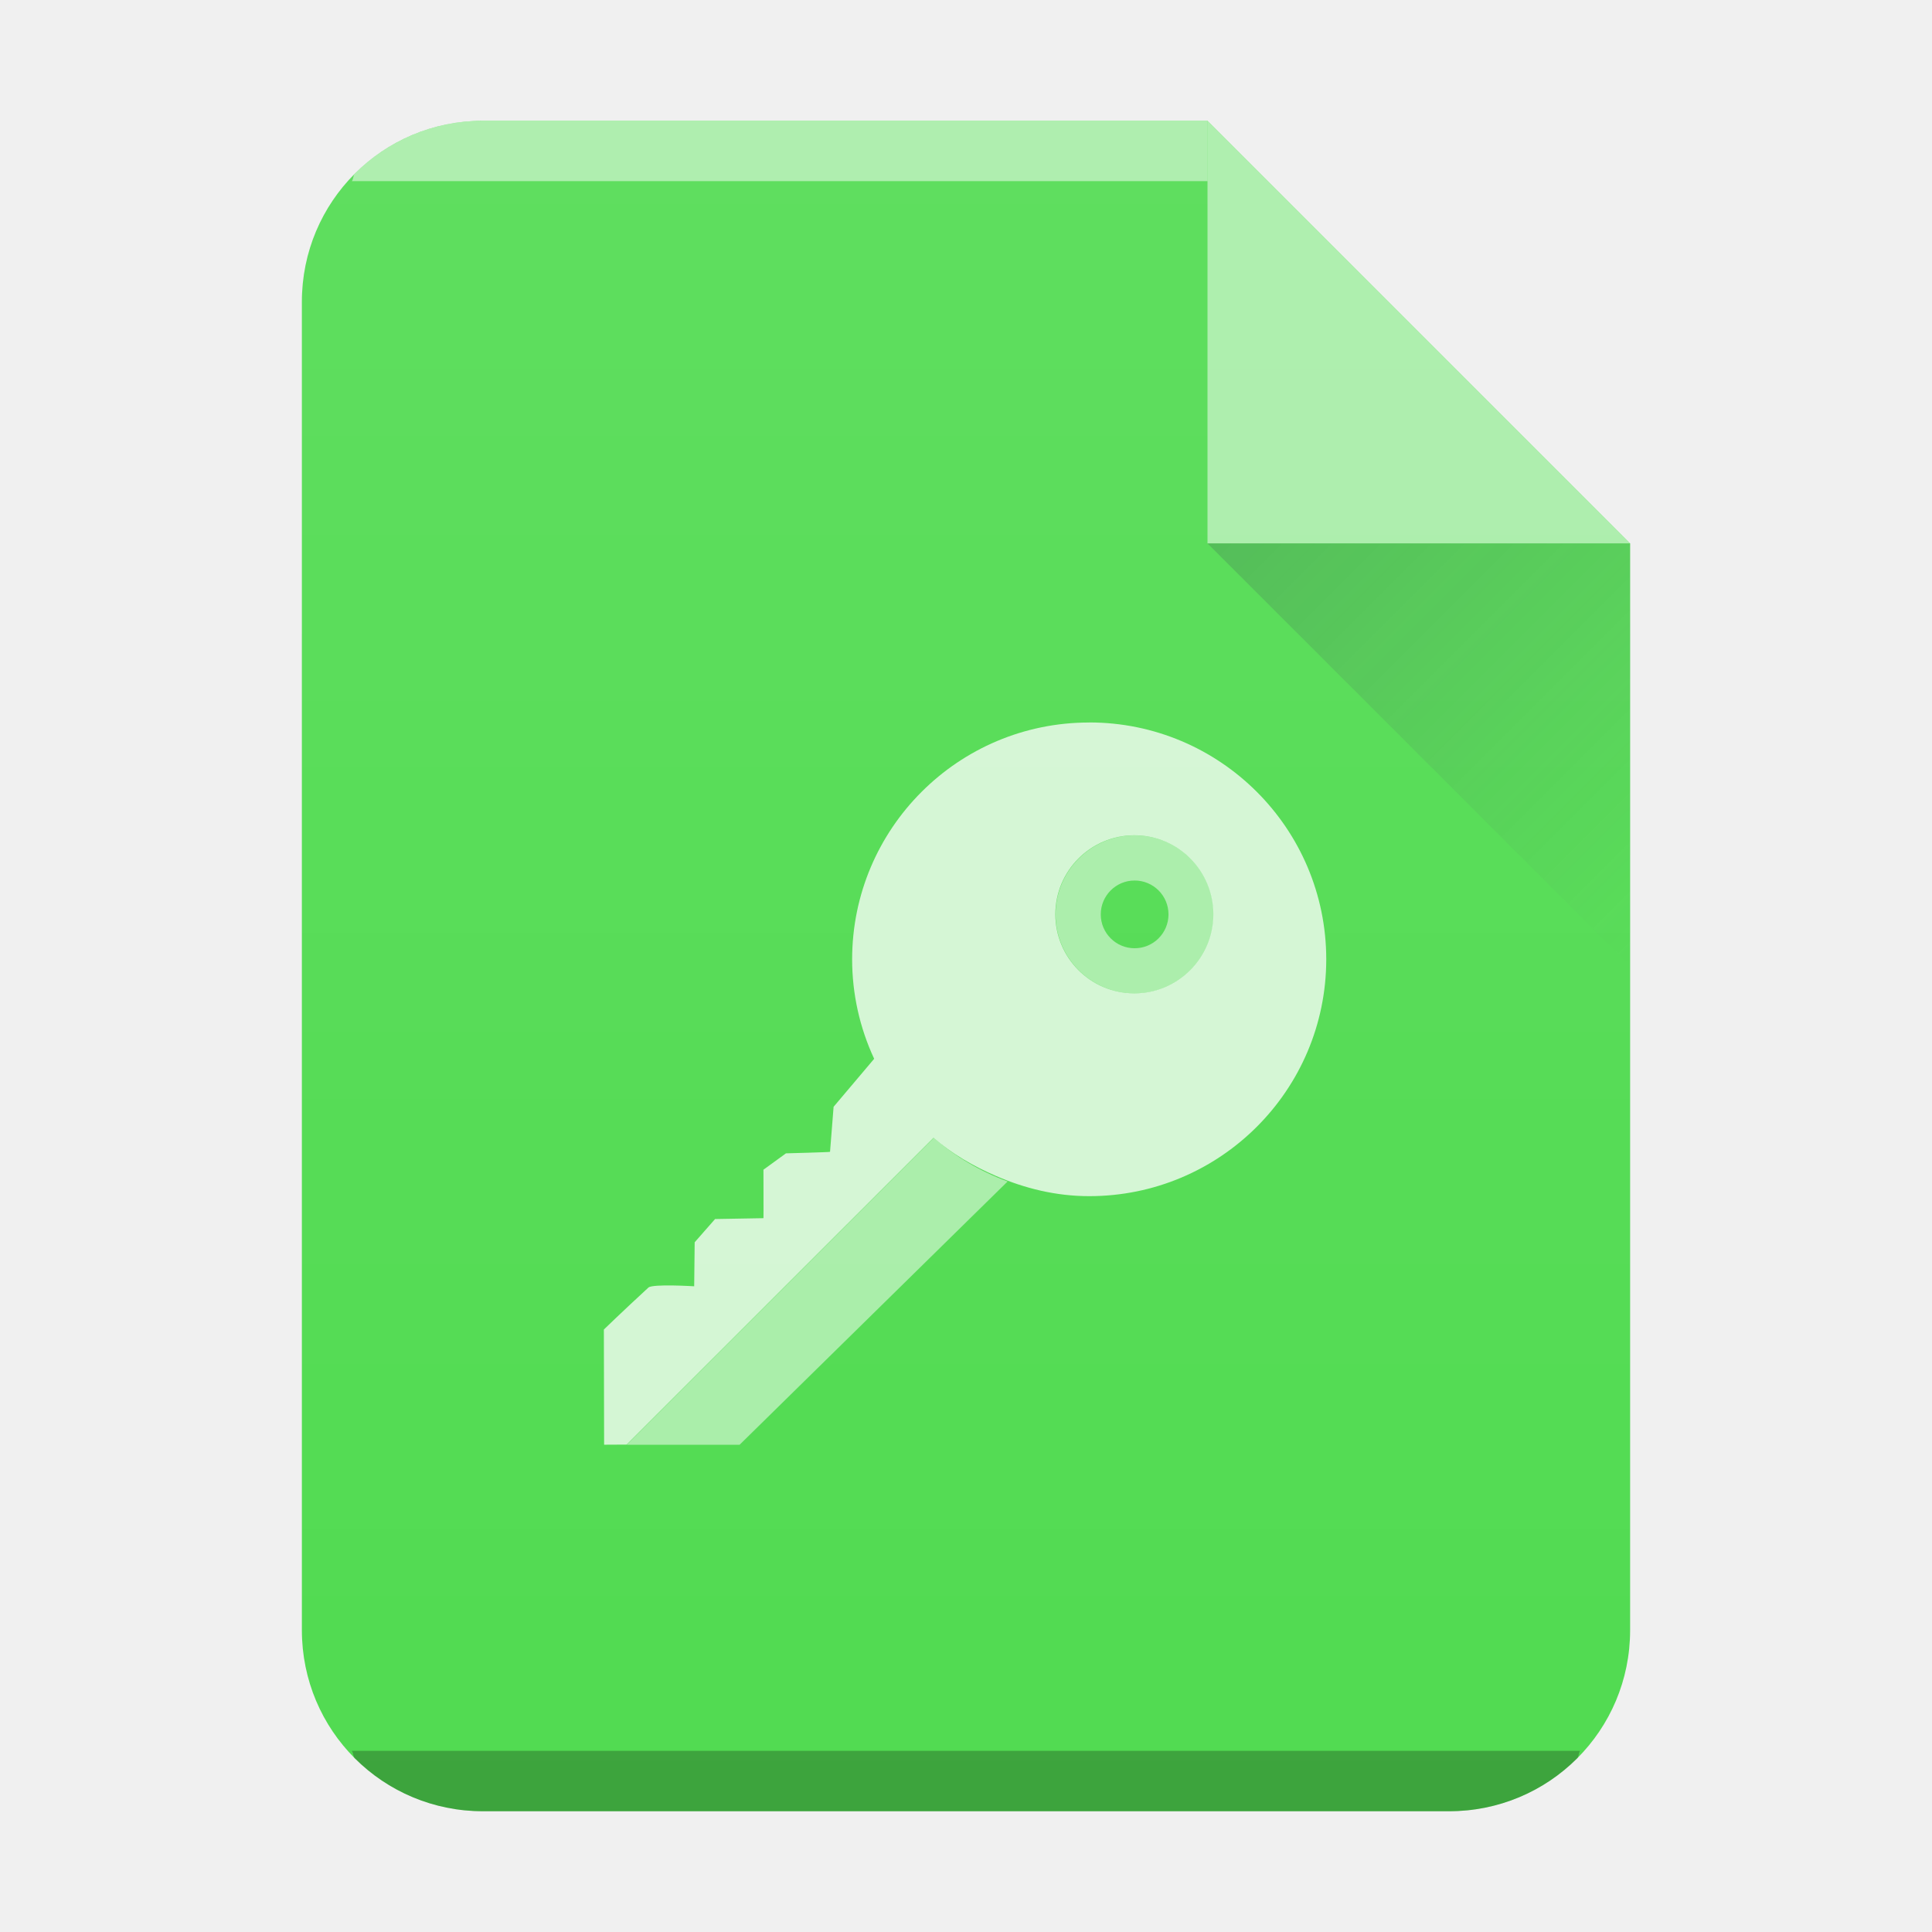
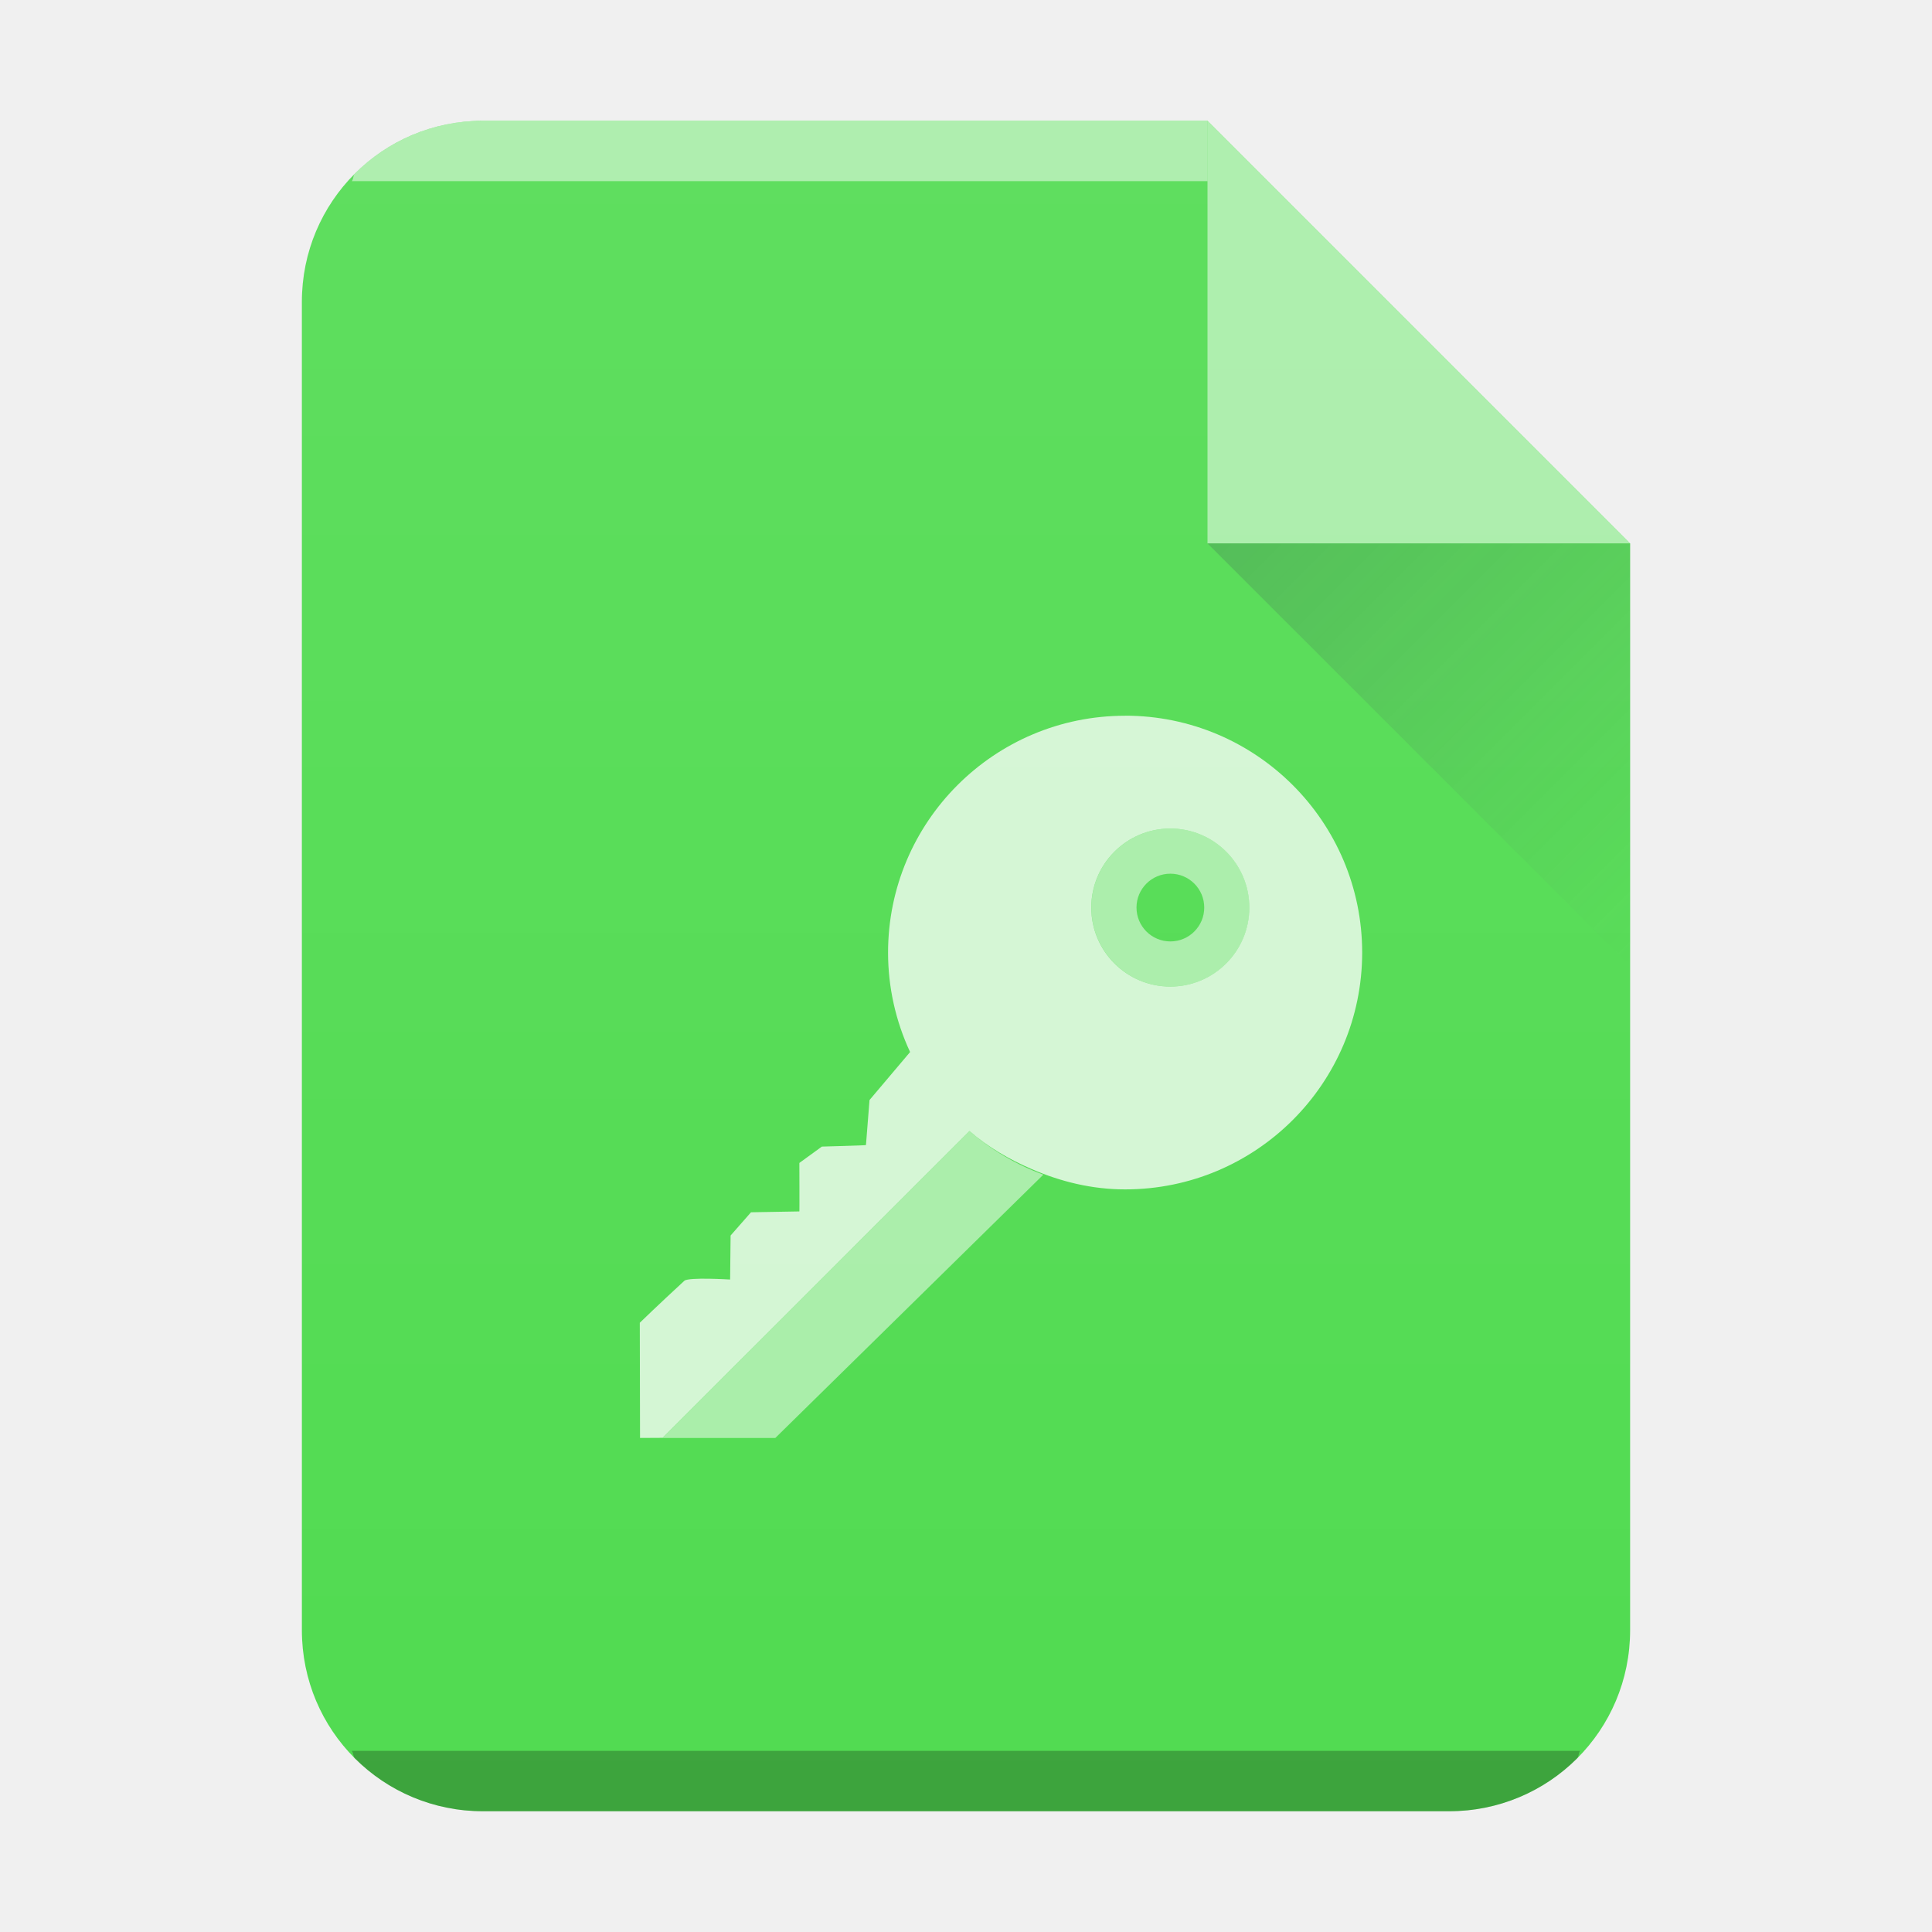
- <svg xmlns="http://www.w3.org/2000/svg" xmlns:xlink="http://www.w3.org/1999/xlink" viewBox="0 0 32 32">
-   <defs>
+ <svg xmlns="http://www.w3.org/2000/svg" xmlns:xlink="http://www.w3.org/1999/xlink" viewBox="0 0 32 32" version="1.1" id="svg35">
+   <defs id="defs13">
    <linearGradient id="c" y1="9" x1="20" y2="16" x2="27" gradientUnits="userSpaceOnUse">
-       <stop stop-color="#383e51" />
-       <stop offset="1" stop-color="#655c6f" stop-opacity="0" />
+       <stop stop-color="#383e51" id="stop2" />
+       <stop offset="1" stop-color="#655c6f" stop-opacity="0" id="stop4" />
    </linearGradient>
    <linearGradient xlink:href="#a" id="b" x1="5" y1="30" x2="5" y2="2" gradientUnits="userSpaceOnUse" gradientTransform="translate(-20)" />
    <linearGradient id="a" y1="392.36" y2="365.36" x2="0" gradientUnits="userSpaceOnUse" gradientTransform="translate(309.57 152.44)">
-       <stop stop-color="#fff" stop-opacity="0" />
-       <stop offset="1" stop-color="#fff" stop-opacity=".2" />
+       <stop stop-color="#fff" stop-opacity="0" id="stop8" />
+       <stop offset="1" stop-color="#fff" stop-opacity=".2" id="stop10" />
    </linearGradient>
  </defs>
-   <path d="M20 2H8C6.338 2 5 3.338 5 5v22c0 1.662 1.338 3 3 3h16c1.662 0 3-1.338 3-3V9z" fill="#51db51" />
-   <path d="M8 2a2.99 2.99 0 00-2.123.877c-.031.031-.02.09-.05.123H20V2z" color="#000" opacity=".5" fill="#fff" />
-   <path d="M5.826 29c.03.033.02.092.051.123A2.99 2.99 0 008 30h16a2.99 2.99 0 002.123-.877c.031-.031.02-.09.05-.123z" color="#000" opacity=".25" />
-   <path d="M20 2H8C6.338 2 5 3.338 5 5v22c0 1.662 1.338 3 3 3h16c1.662 0 3-1.338 3-3V9z" opacity=".4" fill="url(#b)" />
-   <g fill-rule="evenodd">
-     <path opacity=".5" fill="#fff" d="M27 9l-7-7v7z" />
-     <path opacity=".2" fill="url(#c)" d="M27 16l-7-7h7z" />
+   <path d="M20 2H8C6.338 2 5 3.338 5 5v22c0 1.662 1.338 3 3 3h16c1.662 0 3-1.338 3-3V9z" fill="#51db51" id="path15" />
+   <path d="M8 2a2.99 2.99 0 00-2.123.877c-.031.031-.02.09-.05.123H20V2z" color="#000" opacity=".5" fill="#fff" id="path17" />
+   <path d="M5.826 29c.03.033.02.092.051.123A2.99 2.99 0 008 30h16a2.99 2.99 0 002.123-.877c.031-.031.02-.09.05-.123z" color="#000" opacity=".25" id="path19" />
+   <path d="M 20,2 H 8 c -1.662,0 -3,1.338 -3,3 v 22 c 0,1.662 1.338,3 3,3 H 24 c 1.662,0 3,-1.338 3,-3 V 9 Z" opacity="0.4" fill="url(#b)" id="path21" style="fill:url(#b)" />
+   <g fill-rule="evenodd" id="g27">
+     <path opacity=".5" fill="#fff" d="M27 9l-7-7v7z" id="path23" />
+     <path opacity=".2" fill="url(#c)" d="M27 16l-7-7h7z" id="path25" />
  </g>
-   <g fill="#fff">
-     <path opacity=".75" d="M18.04 11.967a3.925 3.925 0 00-3.926 3.924 3.9 3.9 0 00.365 1.646l-.672.795-.059.746c-.006.006-.73.025-.73.025l-.373.271s.003.812 0 .801l-.002.002-.799.014-.338.385-.008.729s-.688-.043-.758.021c-.441.406-.738.695-.738.695l.004 1.908.373-.002 5.084-5.082c.305.266.658.471 1.035.633.475.205.991.334 1.541.334a3.925 3.925 0 003.928-3.922 3.926 3.926 0 00-3.928-3.924m.75 1.869a1.309 1.309 0 110 2.618 1.309 1.309 0 010-2.618" />
-     <path opacity=".5" d="M18.793 13.836a1.309 1.309 0 100 2.618 1.309 1.309 0 000-2.618m0 .748a.56.56 0 110 1.122.56.56 0 010-1.122m-3.326 4.262l-5.086 5.084h1.869l4.439-4.361a3.926 3.926 0 01-1.223-.723" />
+   <g fill="#fff" id="g33">
+     <path opacity="0.75" d="m 18.635,11.855 a 3.925,3.925 0 0 0 -3.926,3.924 3.9,3.9 0 0 0 0.365,1.646 l -0.672,0.795 -0.059,0.746 c -0.006,0.006 -0.73,0.025 -0.73,0.025 l -0.373,0.271 c 0,0 0.003,0.812 0,0.801 l -0.002,0.002 -0.799,0.014 -0.338,0.385 -0.008,0.729 c 0,0 -0.688,-0.043 -0.758,0.021 -0.441,0.406 -0.738,0.695 -0.738,0.695 l 0.004,1.908 0.373,-0.002 5.084,-5.082 c 0.305,0.266 0.658,0.471 1.035,0.633 0.475,0.205 0.991,0.334 1.541,0.334 a 3.925,3.925 0 0 0 3.928,-3.922 3.926,3.926 0 0 0 -3.928,-3.924 m 0.75,1.869 a 1.309,1.309 0 1 1 0,2.618 1.309,1.309 0 0 1 0,-2.618" id="path29" />
+     <path opacity="0.5" d="m 19.385,13.723 a 1.309,1.309 0 1 0 0,2.618 1.309,1.309 0 0 0 0,-2.618 m 0,0.748 a 0.561,0.561 0 1 1 0,1.122 0.561,0.561 0 0 1 0,-1.122 m -3.326,4.262 -5.086,5.084 h 1.869 l 4.439,-4.361 a 3.926,3.926 0 0 1 -1.223,-0.723" id="path31" />
  </g>
</svg>
